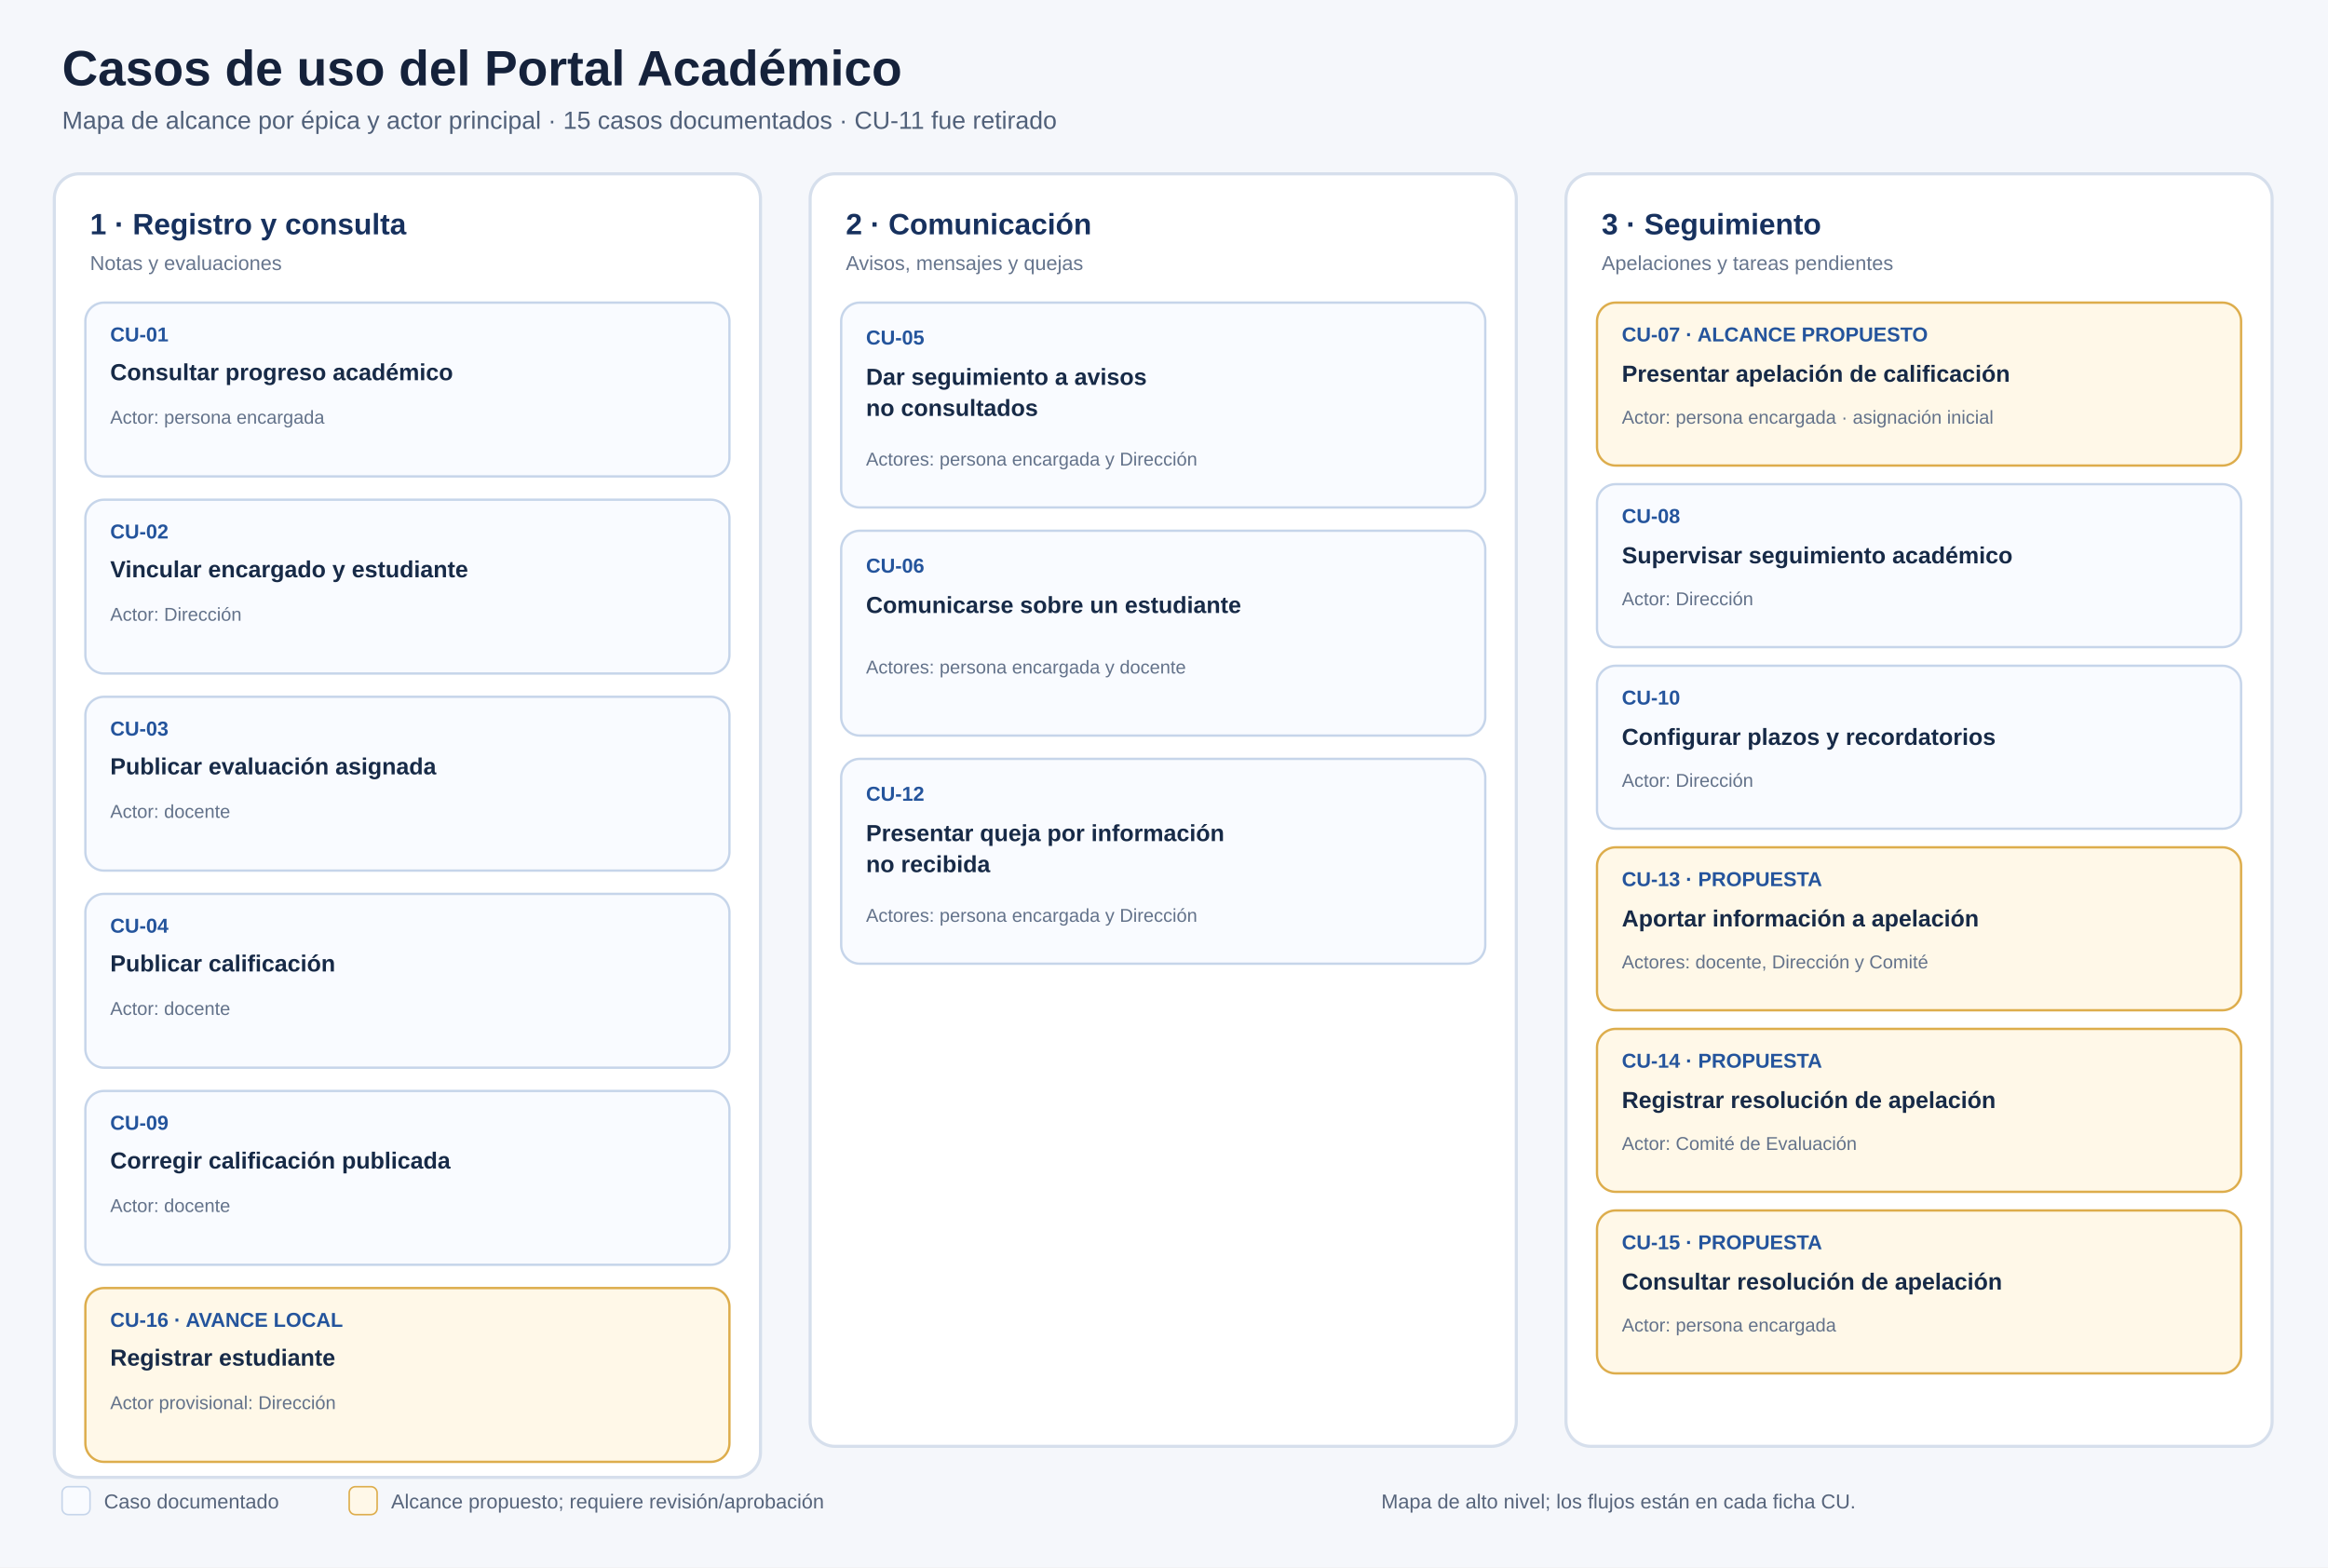
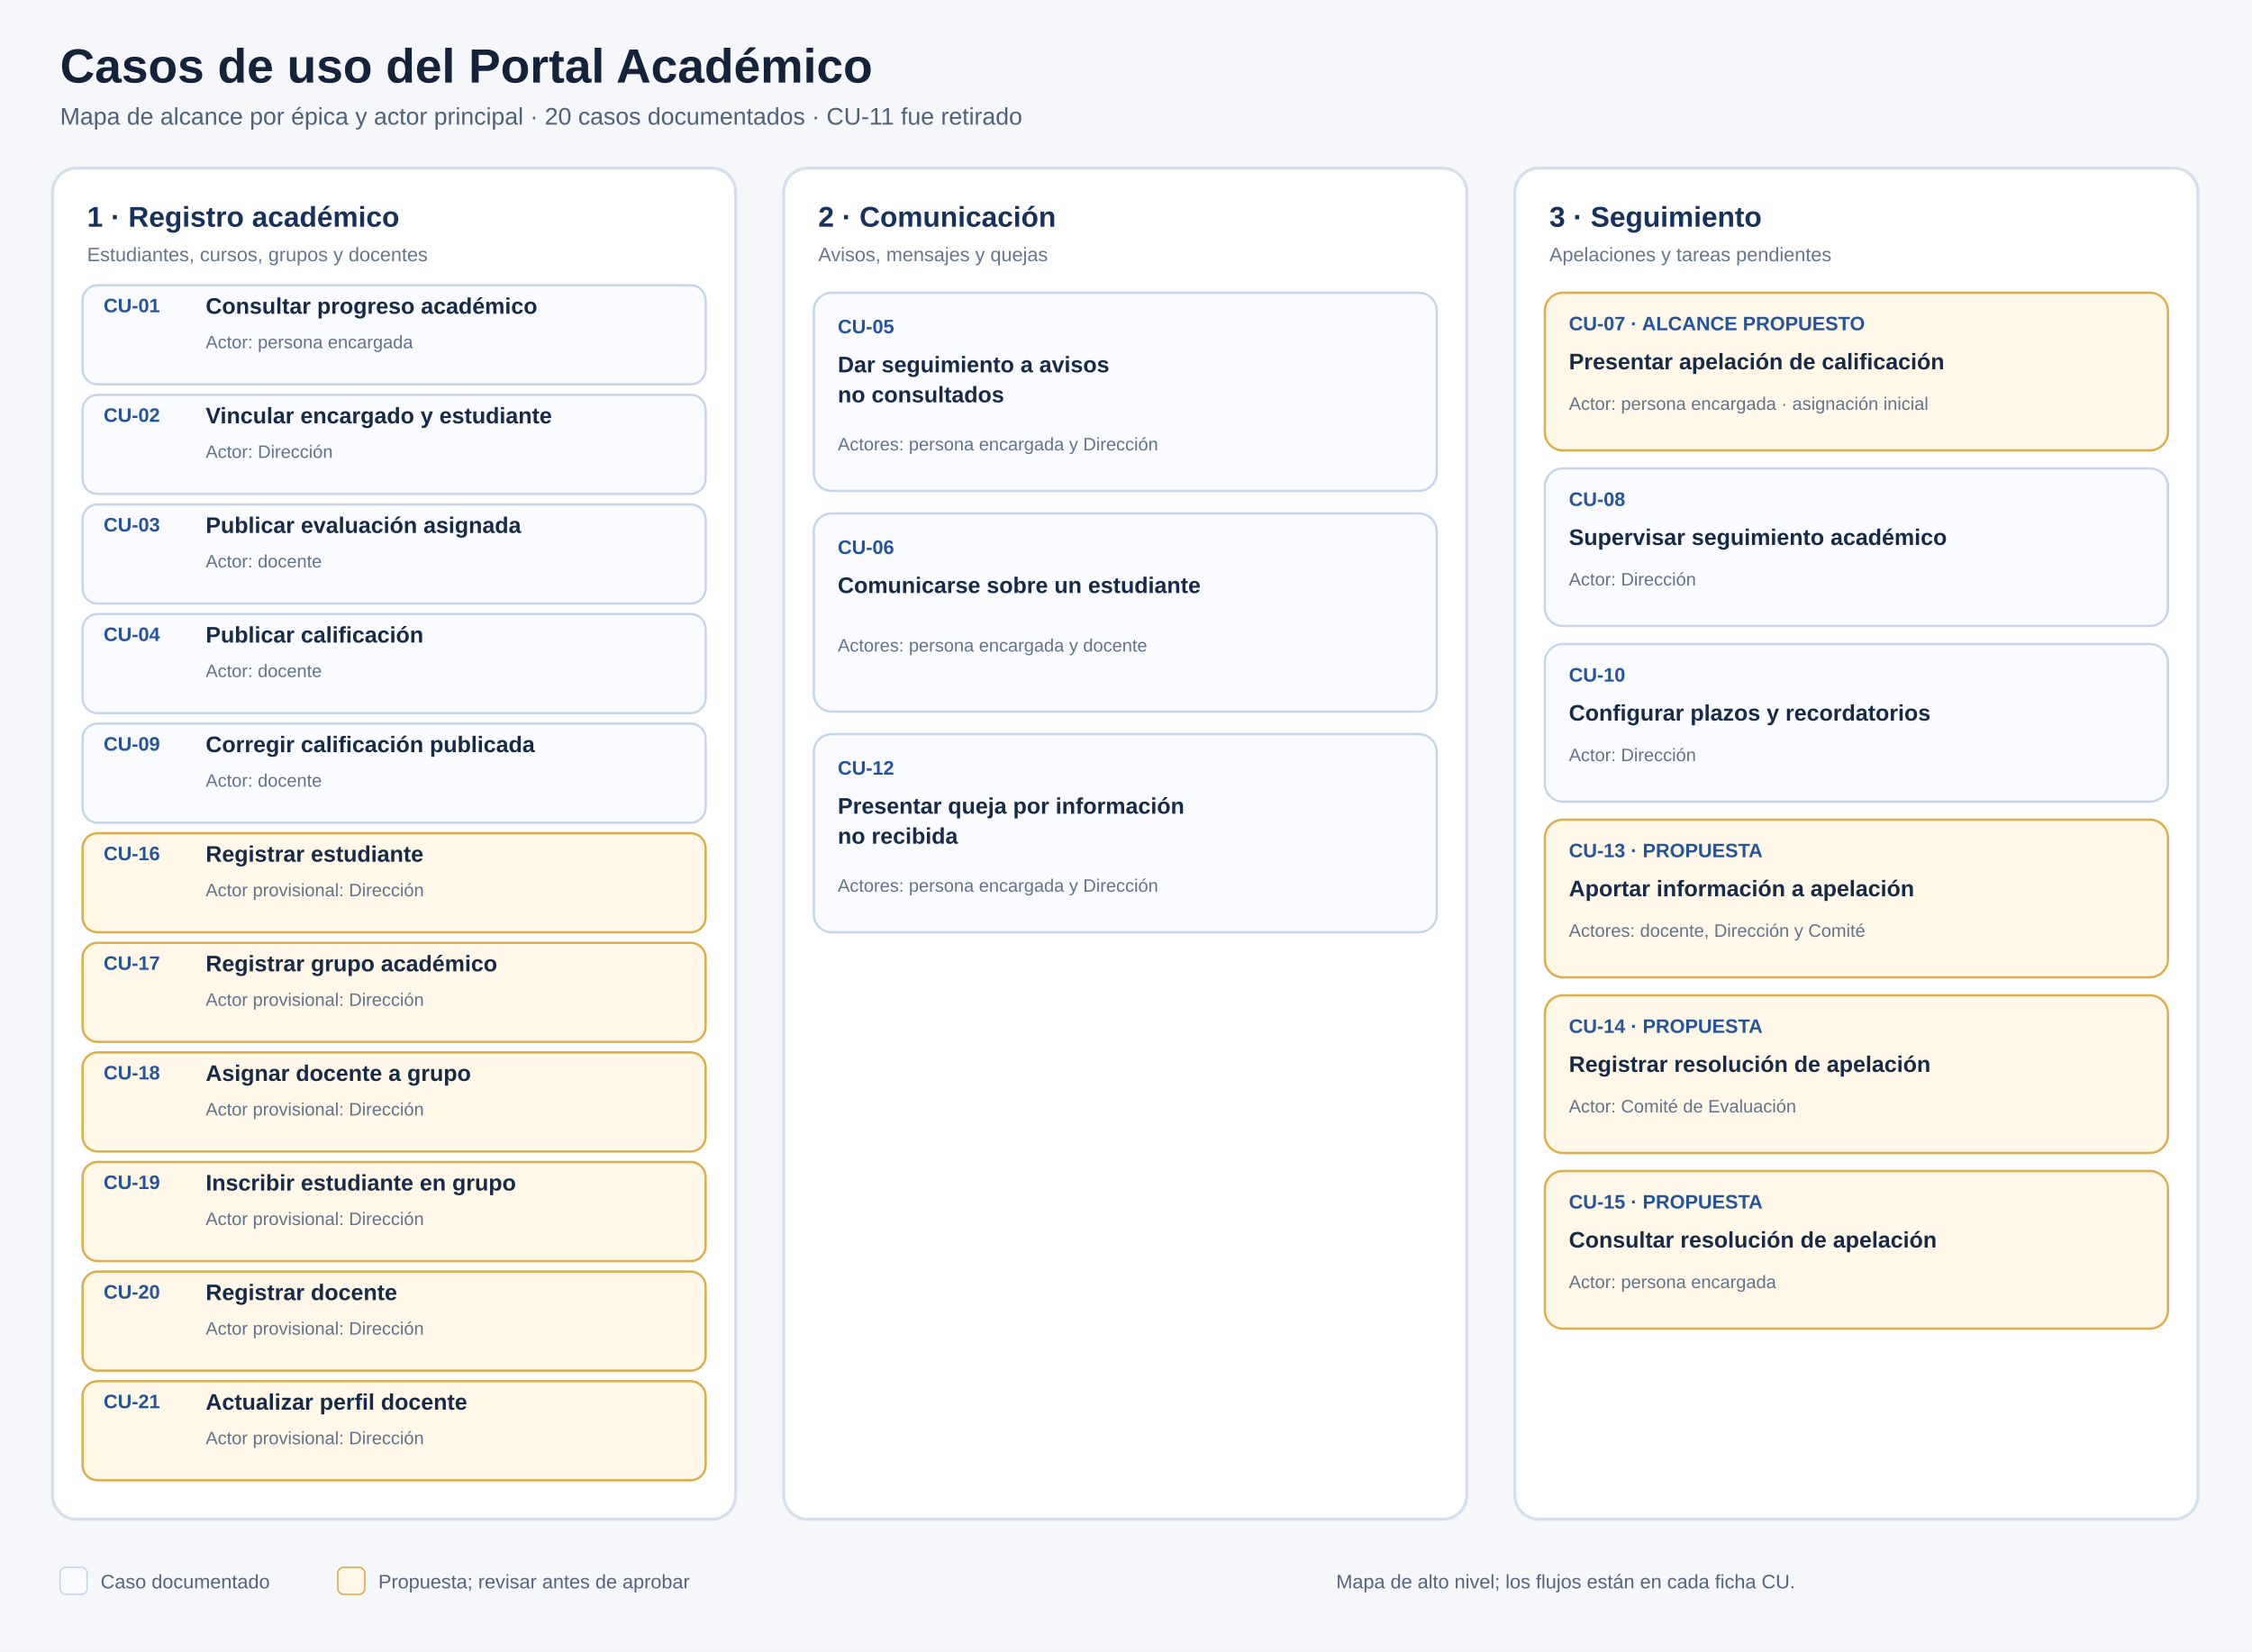
- <svg xmlns="http://www.w3.org/2000/svg" width="1500" height="1010" viewBox="0 0 1500 1010" role="img" aria-labelledby="title desc">
+ <svg xmlns="http://www.w3.org/2000/svg" width="1500" height="1100" viewBox="0 0 1500 1100" role="img" aria-labelledby="title desc">
  <defs>
    <style>
      .bg{fill:#f5f7fb}.title{font:700 32px Arial,sans-serif;fill:#15223b}.sub{font:16px Arial,sans-serif;fill:#506079}
      .panel{fill:#fff;stroke:#d6dfec;stroke-width:2}.head{font:700 19px Arial,sans-serif;fill:#17315e}.muted{font:13px Arial,sans-serif;fill:#66758d}
      .card{fill:#f9fbff;stroke:#c6d5ea;stroke-width:1.5}.proposal{fill:#fff8e8;stroke:#ddad4c;stroke-width:1.5}
      .id{font:700 13px Arial,sans-serif;fill:#24549c}.name{font:600 15px Arial,sans-serif;fill:#172a47}.actor{font:12px Arial,sans-serif;fill:#63728a}
      .legend{font:13px Arial,sans-serif;fill:#56647b}
    </style>
  </defs>
-   <rect class="bg" width="1500" height="1010" />
+   <rect class="bg" width="1500" height="1100" />
  <text class="title" x="40" y="55">Casos de uso del Portal Académico</text>
-   <text class="sub" x="40" y="83">Mapa de alcance por épica y actor principal · 15 casos documentados · CU-11 fue retirado</text>
-   <rect class="panel" x="35" y="112" width="455" height="840" rx="16" />
-   <text class="head" x="58" y="151">1 · Registro y consulta</text>
-   <text class="muted" x="58" y="174">Notas y evaluaciones</text>
-   <g transform="translate(55 195)">
-     <rect class="card" width="415" height="112" rx="12" />
-     <text class="id" x="16" y="25">CU-01</text>
-     <text class="name" x="16" y="50">Consultar progreso académico</text>
-     <text class="actor" x="16" y="78">Actor: persona encargada</text>
+   <text class="sub" x="40" y="83">Mapa de alcance por épica y actor principal · 20 casos documentados · CU-11 fue retirado</text>
+   <rect class="panel" x="35" y="112" width="455" height="900" rx="16" />
+   <text class="head" x="58" y="151">1 · Registro académico</text>
+   <text class="muted" x="58" y="174">Estudiantes, cursos, grupos y docentes</text>
+   <g transform="translate(55 190)">
+     <rect class="card" width="415" height="66" rx="10" />
+     <text class="id" x="14" y="18">CU-01</text>
+     <text class="name" x="82" y="19">Consultar progreso académico</text>
+     <text class="actor" x="82" y="42">Actor: persona encargada</text>
  </g>
-   <g transform="translate(55 322)">
-     <rect class="card" width="415" height="112" rx="12" />
-     <text class="id" x="16" y="25">CU-02</text>
-     <text class="name" x="16" y="50">Vincular encargado y estudiante</text>
-     <text class="actor" x="16" y="78">Actor: Dirección</text>
+   <g transform="translate(55 263)">
+     <rect class="card" width="415" height="66" rx="10" />
+     <text class="id" x="14" y="18">CU-02</text>
+     <text class="name" x="82" y="19">Vincular encargado y estudiante</text>
+     <text class="actor" x="82" y="42">Actor: Dirección</text>
  </g>
-   <g transform="translate(55 449)">
-     <rect class="card" width="415" height="112" rx="12" />
-     <text class="id" x="16" y="25">CU-03</text>
-     <text class="name" x="16" y="50">Publicar evaluación asignada</text>
-     <text class="actor" x="16" y="78">Actor: docente</text>
+   <g transform="translate(55 336)">
+     <rect class="card" width="415" height="66" rx="10" />
+     <text class="id" x="14" y="18">CU-03</text>
+     <text class="name" x="82" y="19">Publicar evaluación asignada</text>
+     <text class="actor" x="82" y="42">Actor: docente</text>
  </g>
-   <g transform="translate(55 576)">
-     <rect class="card" width="415" height="112" rx="12" />
-     <text class="id" x="16" y="25">CU-04</text>
-     <text class="name" x="16" y="50">Publicar calificación</text>
-     <text class="actor" x="16" y="78">Actor: docente</text>
+   <g transform="translate(55 409)">
+     <rect class="card" width="415" height="66" rx="10" />
+     <text class="id" x="14" y="18">CU-04</text>
+     <text class="name" x="82" y="19">Publicar calificación</text>
+     <text class="actor" x="82" y="42">Actor: docente</text>
  </g>
-   <g transform="translate(55 703)">
-     <rect class="card" width="415" height="112" rx="12" />
-     <text class="id" x="16" y="25">CU-09</text>
-     <text class="name" x="16" y="50">Corregir calificación publicada</text>
-     <text class="actor" x="16" y="78">Actor: docente</text>
+   <g transform="translate(55 482)">
+     <rect class="card" width="415" height="66" rx="10" />
+     <text class="id" x="14" y="18">CU-09</text>
+     <text class="name" x="82" y="19">Corregir calificación publicada</text>
+     <text class="actor" x="82" y="42">Actor: docente</text>
  </g>
-   <g transform="translate(55 830)">
-     <rect class="proposal" width="415" height="112" rx="12" />
-     <text class="id" x="16" y="25">CU-16 · AVANCE LOCAL</text>
-     <text class="name" x="16" y="50">Registrar estudiante</text>
-     <text class="actor" x="16" y="78">Actor provisional: Dirección</text>
+   <g transform="translate(55 555)">
+     <rect class="proposal" width="415" height="66" rx="10" />
+     <text class="id" x="14" y="18">CU-16</text>
+     <text class="name" x="82" y="19">Registrar estudiante</text>
+     <text class="actor" x="82" y="42">Actor provisional: Dirección</text>
  </g>
-   <rect class="panel" x="522" y="112" width="455" height="820" rx="16" />
+   <g transform="translate(55 628)">
+     <rect class="proposal" width="415" height="66" rx="10" />
+     <text class="id" x="14" y="18">CU-17</text>
+     <text class="name" x="82" y="19">Registrar grupo académico</text>
+     <text class="actor" x="82" y="42">Actor provisional: Dirección</text>
+   </g>
+   <g transform="translate(55 701)">
+     <rect class="proposal" width="415" height="66" rx="10" />
+     <text class="id" x="14" y="18">CU-18</text>
+     <text class="name" x="82" y="19">Asignar docente a grupo</text>
+     <text class="actor" x="82" y="42">Actor provisional: Dirección</text>
+   </g>
+   <g transform="translate(55 774)">
+     <rect class="proposal" width="415" height="66" rx="10" />
+     <text class="id" x="14" y="18">CU-19</text>
+     <text class="name" x="82" y="19">Inscribir estudiante en grupo</text>
+     <text class="actor" x="82" y="42">Actor provisional: Dirección</text>
+   </g>
+   <g transform="translate(55 847)">
+     <rect class="proposal" width="415" height="66" rx="10" />
+     <text class="id" x="14" y="18">CU-20</text>
+     <text class="name" x="82" y="19">Registrar docente</text>
+     <text class="actor" x="82" y="42">Actor provisional: Dirección</text>
+   </g>
+   <g transform="translate(55 920)">
+     <rect class="proposal" width="415" height="66" rx="10" />
+     <text class="id" x="14" y="18">CU-21</text>
+     <text class="name" x="82" y="19">Actualizar perfil docente</text>
+     <text class="actor" x="82" y="42">Actor provisional: Dirección</text>
+   </g>
+   <rect class="panel" x="522" y="112" width="455" height="900" rx="16" />
  <text class="head" x="545" y="151">2 · Comunicación</text>
  <text class="muted" x="545" y="174">Avisos, mensajes y quejas</text>
  <g transform="translate(542 195)">
    <rect class="card" width="415" height="132" rx="12" />
    <text class="id" x="16" y="27">CU-05</text>
    <text class="name" x="16" y="53">Dar seguimiento a avisos</text>
    <text class="name" x="16" y="73">no consultados</text>
    <text class="actor" x="16" y="105">Actores: persona encargada y Dirección</text>
  </g>
  <g transform="translate(542 342)">
    <rect class="card" width="415" height="132" rx="12" />
    <text class="id" x="16" y="27">CU-06</text>
    <text class="name" x="16" y="53">Comunicarse sobre un estudiante</text>
    <text class="actor" x="16" y="92">Actores: persona encargada y docente</text>
  </g>
  <g transform="translate(542 489)">
    <rect class="card" width="415" height="132" rx="12" />
    <text class="id" x="16" y="27">CU-12</text>
    <text class="name" x="16" y="53">Presentar queja por información</text>
    <text class="name" x="16" y="73">no recibida</text>
    <text class="actor" x="16" y="105">Actores: persona encargada y Dirección</text>
  </g>
-   <rect class="panel" x="1009" y="112" width="455" height="820" rx="16" />
+   <rect class="panel" x="1009" y="112" width="455" height="900" rx="16" />
  <text class="head" x="1032" y="151">3 · Seguimiento</text>
  <text class="muted" x="1032" y="174">Apelaciones y tareas pendientes</text>
  <g transform="translate(1029 195)">
    <rect class="proposal" width="415" height="105" rx="12" />
    <text class="id" x="16" y="25">CU-07 · ALCANCE PROPUESTO</text>
    <text class="name" x="16" y="51">Presentar apelación de calificación</text>
    <text class="actor" x="16" y="78">Actor: persona encargada · asignación inicial</text>
  </g>
  <g transform="translate(1029 312)">
    <rect class="card" width="415" height="105" rx="12" />
    <text class="id" x="16" y="25">CU-08</text>
    <text class="name" x="16" y="51">Supervisar seguimiento académico</text>
    <text class="actor" x="16" y="78">Actor: Dirección</text>
  </g>
  <g transform="translate(1029 429)">
    <rect class="card" width="415" height="105" rx="12" />
    <text class="id" x="16" y="25">CU-10</text>
    <text class="name" x="16" y="51">Configurar plazos y recordatorios</text>
    <text class="actor" x="16" y="78">Actor: Dirección</text>
  </g>
  <g transform="translate(1029 546)">
    <rect class="proposal" width="415" height="105" rx="12" />
    <text class="id" x="16" y="25">CU-13 · PROPUESTA</text>
    <text class="name" x="16" y="51">Aportar información a apelación</text>
    <text class="actor" x="16" y="78">Actores: docente, Dirección y Comité</text>
  </g>
  <g transform="translate(1029 663)">
    <rect class="proposal" width="415" height="105" rx="12" />
    <text class="id" x="16" y="25">CU-14 · PROPUESTA</text>
    <text class="name" x="16" y="51">Registrar resolución de apelación</text>
    <text class="actor" x="16" y="78">Actor: Comité de Evaluación</text>
  </g>
  <g transform="translate(1029 780)">
    <rect class="proposal" width="415" height="105" rx="12" />
    <text class="id" x="16" y="25">CU-15 · PROPUESTA</text>
    <text class="name" x="16" y="51">Consultar resolución de apelación</text>
    <text class="actor" x="16" y="78">Actor: persona encargada</text>
  </g>
-   <rect x="40" y="958" width="18" height="18" rx="4" fill="#f9fbff" stroke="#c6d5ea" />
-   <text class="legend" x="67" y="972">Caso documentado</text>
-   <rect x="225" y="958" width="18" height="18" rx="4" fill="#fff8e8" stroke="#ddad4c" />
-   <text class="legend" x="252" y="972">Alcance propuesto; requiere revisión/aprobación</text>
-   <text class="legend" x="890" y="972">Mapa de alto nivel; los flujos están en cada ficha CU.</text>
+   <rect x="40" y="1044" width="18" height="18" rx="4" fill="#f9fbff" stroke="#c6d5ea" />
+   <text class="legend" x="67" y="1058">Caso documentado</text>
+   <rect x="225" y="1044" width="18" height="18" rx="4" fill="#fff8e8" stroke="#ddad4c" />
+   <text class="legend" x="252" y="1058">Propuesta; revisar antes de aprobar</text>
+   <text class="legend" x="890" y="1058">Mapa de alto nivel; los flujos están en cada ficha CU.</text>
</svg>
